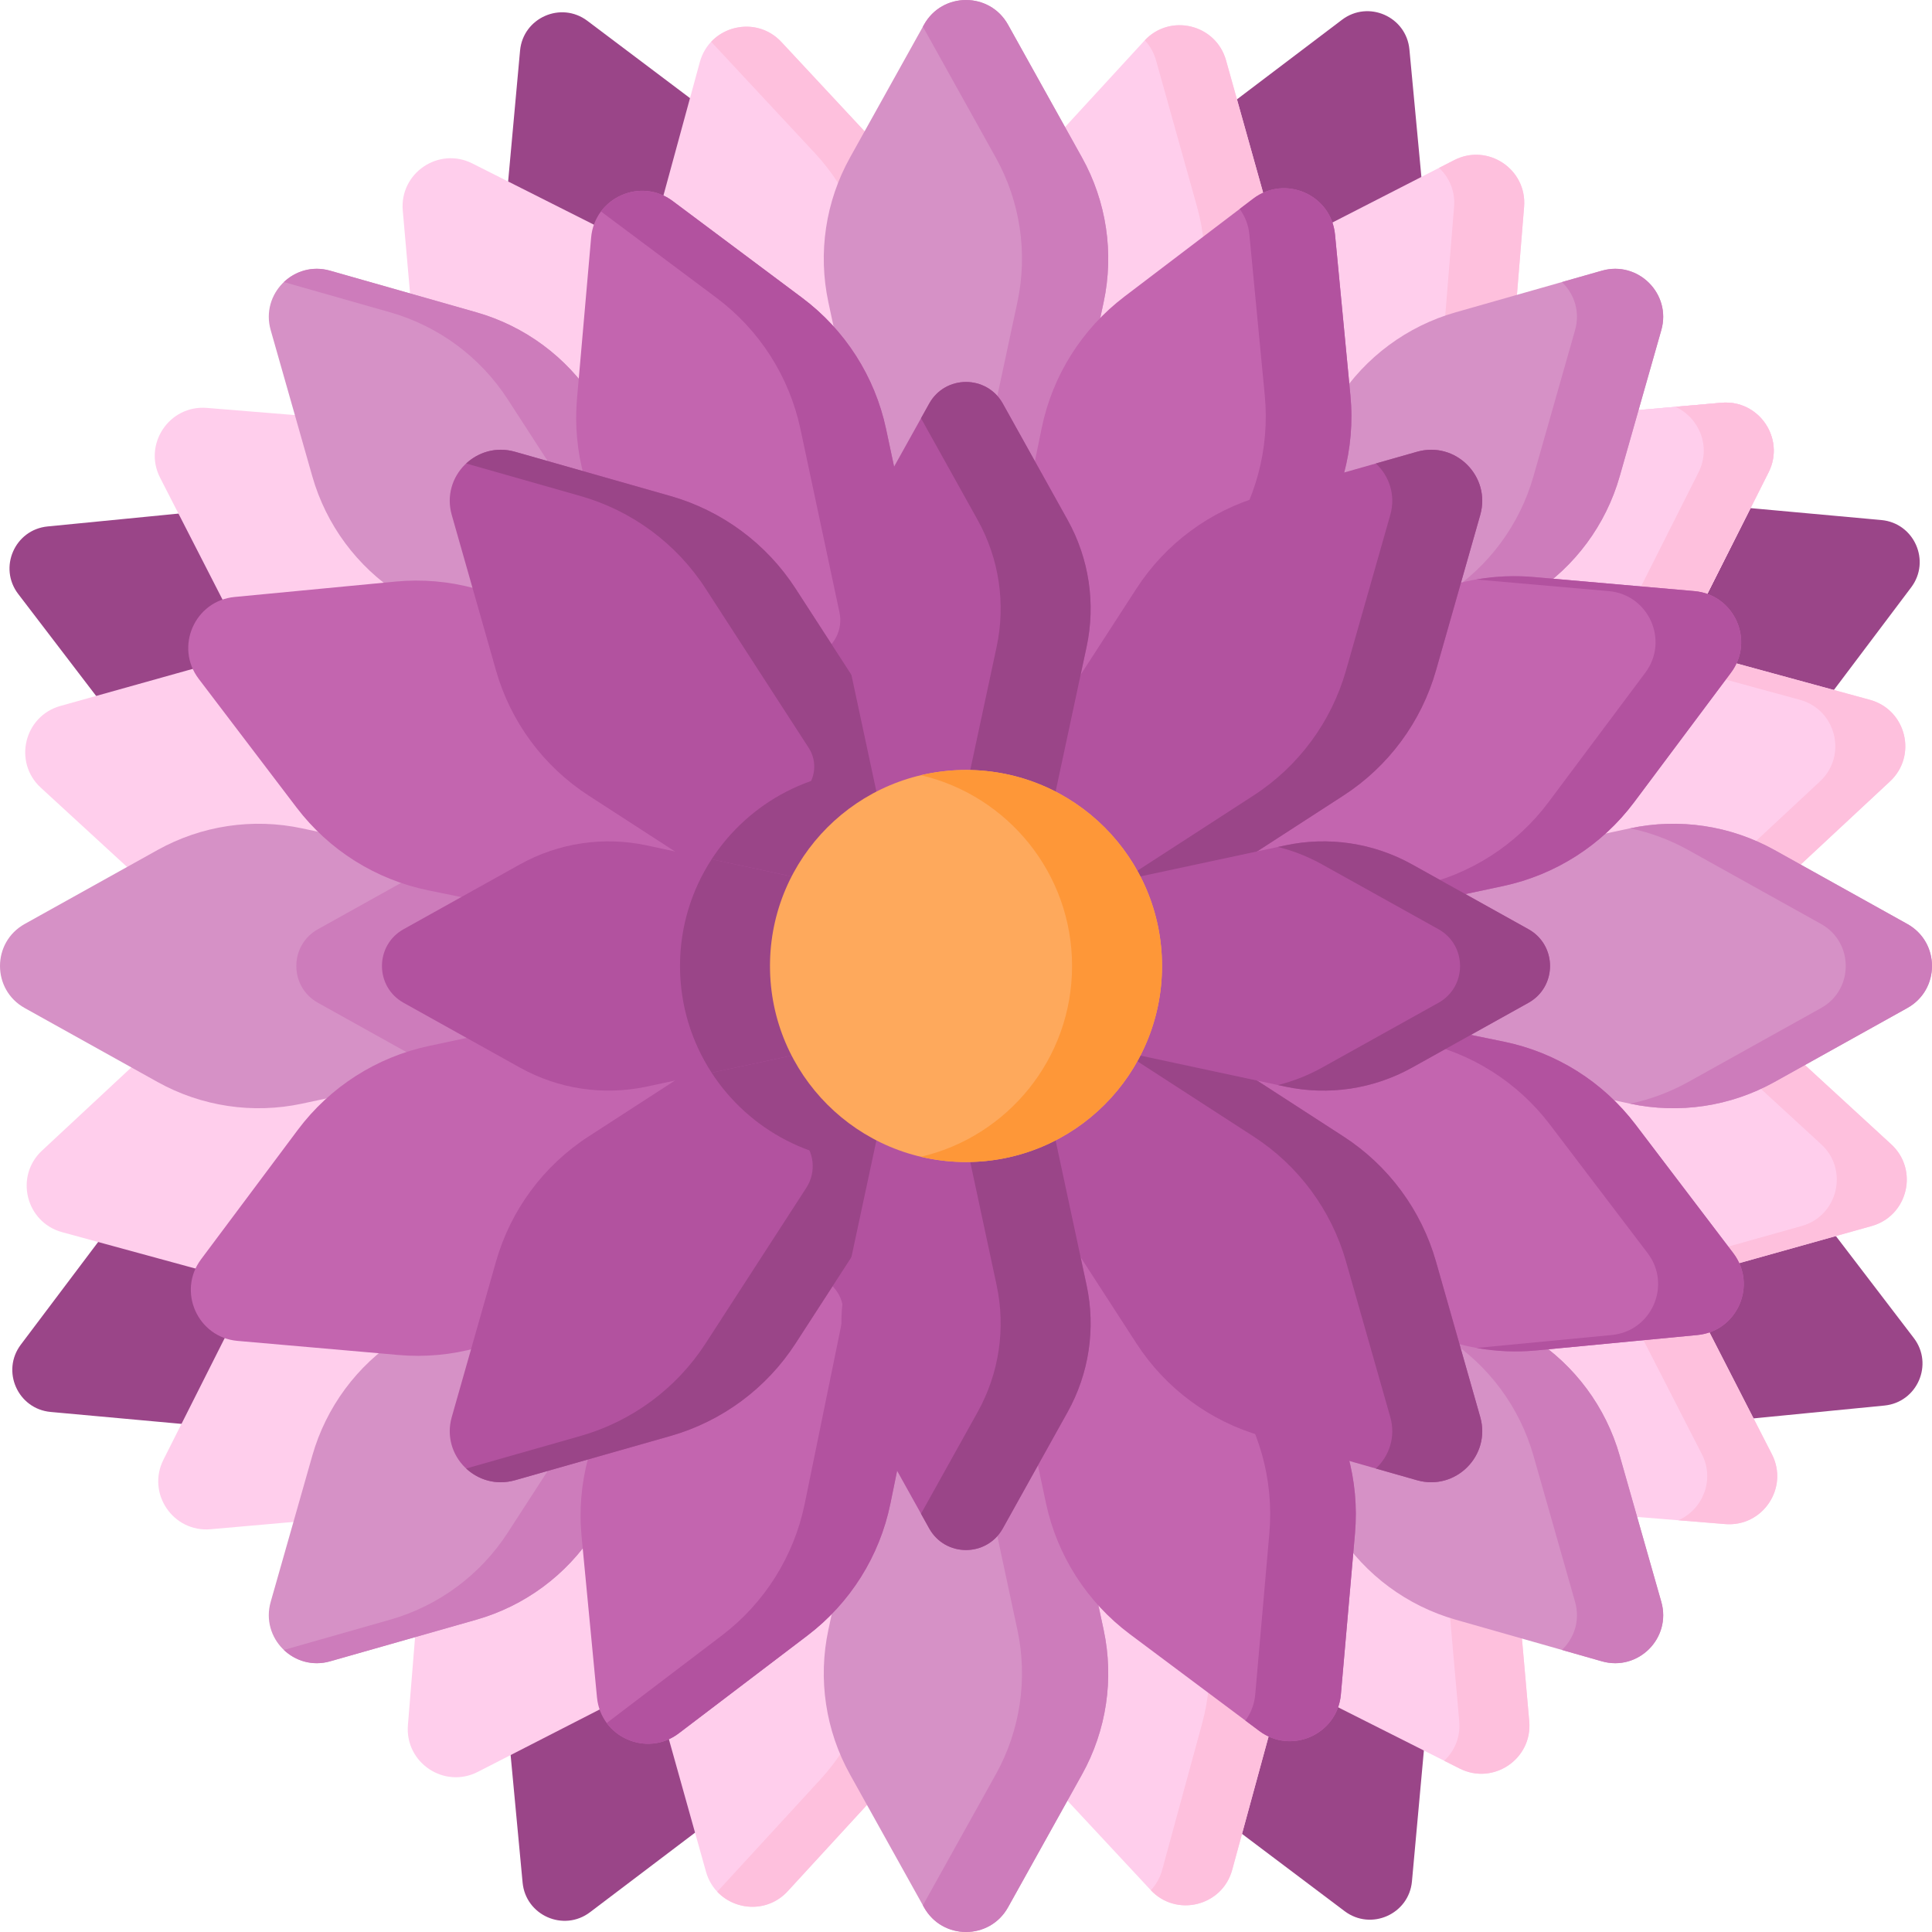
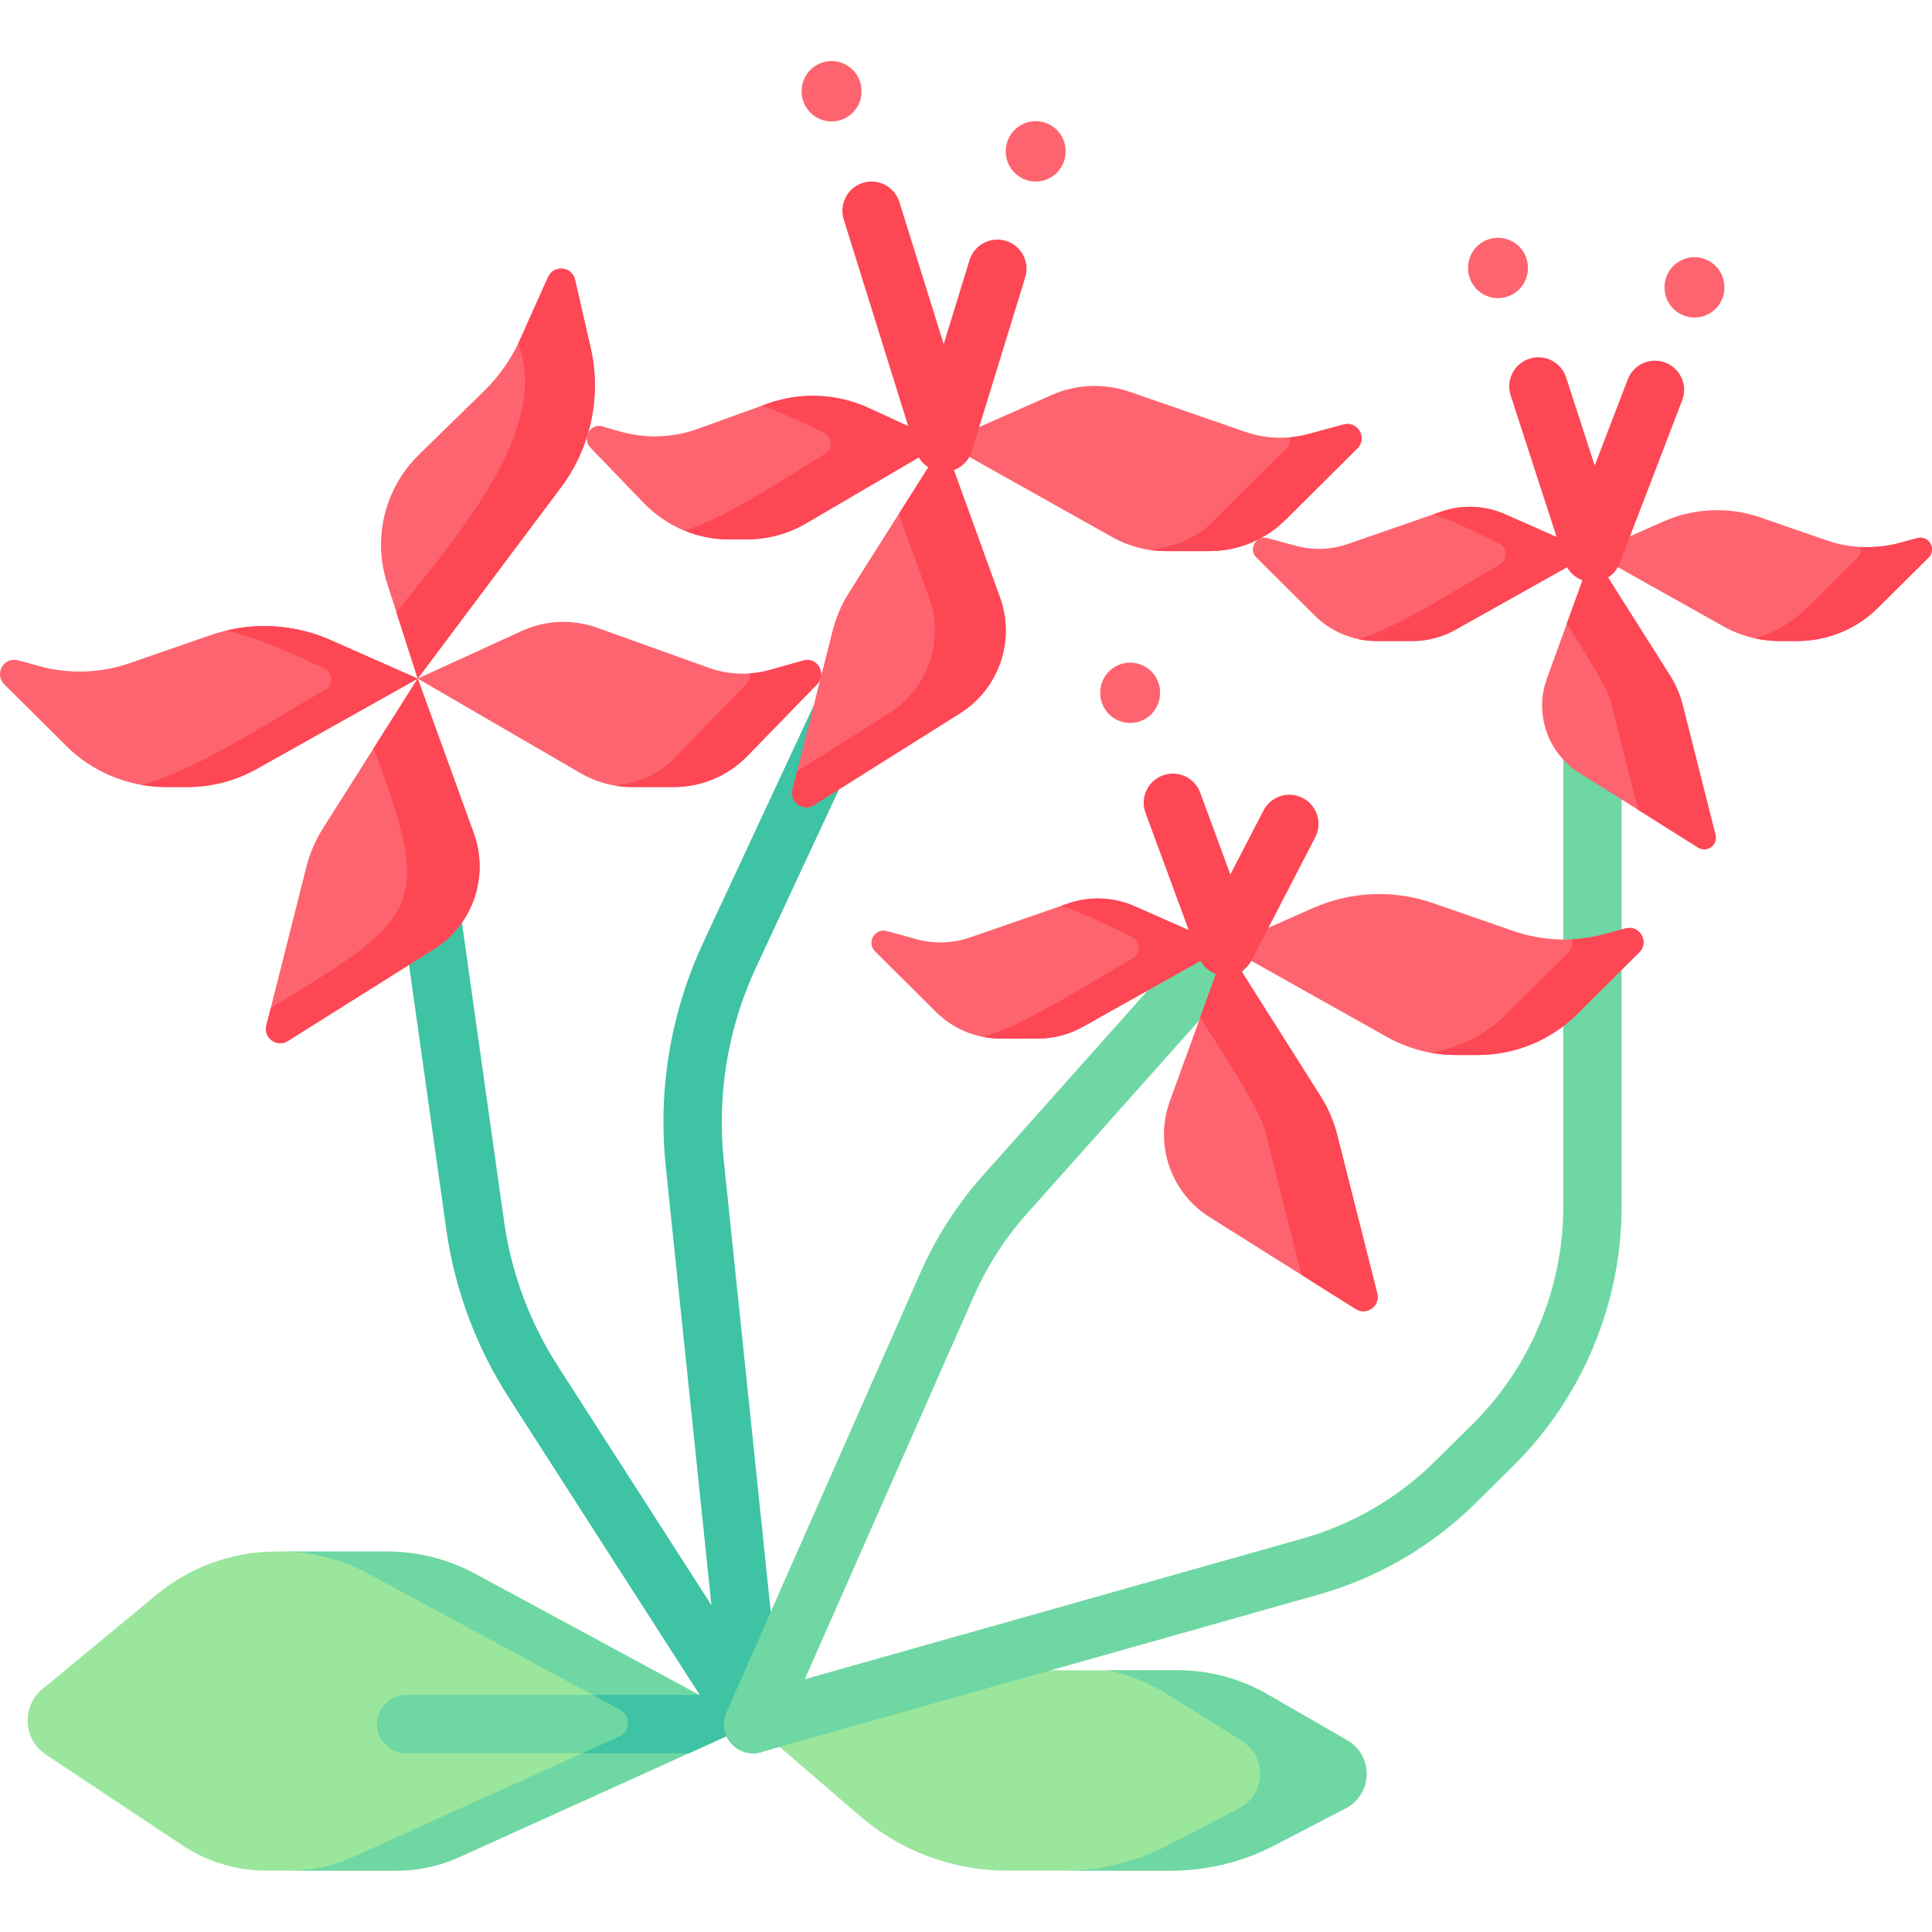
- <svg xmlns="http://www.w3.org/2000/svg" class="icon" style="width: 1em;height: 1em;vertical-align: middle;fill: currentColor;overflow: hidden;" viewBox="0 0 1024 1024" version="1.1" p-id="880">
-   <path d="M680.136 239.11l-80.597-35.452 19.205-93.07a96.614 96.614 0 0 1 36.283-57.488l56.258-42.614c13.955-10.572 34.095-1.712 35.733 15.718l6.603 70.266a96.622 96.622 0 0 1-17.857 65.593zM424.467 820.341l-80.597-35.452-55.627 77.051a96.62 96.62 0 0 0-17.857 65.593l6.603 70.266c1.638 17.431 21.778 26.288 35.733 15.718l56.258-42.614a96.614 96.614 0 0 0 36.283-57.488z" fill="#9A4588" p-id="881" />
-   <path d="M820.1 423.604l-35.677-80.498 76.894-55.842a96.618 96.618 0 0 1 65.542-18.04l70.285 6.408c17.435 1.589 26.35 21.704 15.817 35.687l-42.458 56.375a96.616 96.616 0 0 1-57.387 36.443zM239.582 680.892l-35.677-80.498-93.017 19.464a96.612 96.612 0 0 0-57.387 36.443L11.043 712.679c-10.533 13.984-1.617 34.099 15.817 35.687l70.285 6.408a96.608 96.608 0 0 0 65.542-18.04z" fill="#9A4588" p-id="882" />
-   <path d="M238.409 345.014l-35.115 80.745-93.15-18.815a96.616 96.616 0 0 1-57.64-36.042L9.655 314.826c-10.629-13.909-1.856-34.086 15.568-35.797l70.237-6.898a96.618 96.618 0 0 1 65.667 17.581zM820.709 598.241l-35.115 80.745 77.284 55.302a96.604 96.604 0 0 0 65.667 17.581l70.237-6.898c17.422-1.712 26.197-21.887 15.568-35.797l-42.851-56.079a96.622 96.622 0 0 0-57.64-36.042z" fill="#9A4588" p-id="883" />
-   <path d="M423.606 203.903l-80.498 35.677-55.84-76.894a96.618 96.618 0 0 1-18.04-65.542l6.408-70.285c1.589-17.435 21.704-26.35 35.687-15.817l56.375 42.458a96.616 96.616 0 0 1 36.443 57.387zM680.896 784.418l-80.498 35.677 19.464 93.017a96.612 96.612 0 0 0 36.443 57.387l56.375 42.458c13.984 10.533 34.099 1.617 35.687-15.817l6.408-70.285a96.608 96.608 0 0 0-18.04-65.542z" fill="#9A4588" p-id="884" />
-   <path d="M415.599 280.412l-83.152 56.412-78.324-75.011a110.251 110.251 0 0 1-33.569-69.941l-7.077-80.23c-1.755-19.901 19.021-33.998 36.864-25.011l71.931 36.231a110.245 110.245 0 0 1 52.578 57.043zM691.558 687.176l-83.152 56.412 40.75 100.504a110.262 110.262 0 0 0 52.578 57.043l71.931 36.231c17.843 8.987 38.621-5.11 36.864-25.011l-7.077-80.23a110.245 110.245 0 0 0-33.569-69.939z" fill="#FFCEEC" p-id="885" />
-   <path d="M810.529 912.356l-7.077-80.23a110.255 110.255 0 0 0-33.569-69.941l-78.324-75.011-21.72 14.736 62.94 60.276a110.251 110.251 0 0 1 33.569 69.941l7.077 80.23c0.746 8.441-2.573 15.83-7.992 20.863l8.233 4.147c17.843 8.985 38.619-5.11 36.864-25.011z" fill="#FEC0DD" p-id="886" />
-   <path d="M280.414 608.403l56.412 83.152-75.011 78.324a110.251 110.251 0 0 1-69.941 33.569l-80.23 7.077c-19.901 1.755-33.998-19.021-25.011-36.864l36.231-71.931a110.245 110.245 0 0 1 57.043-52.578zM687.178 332.444l56.412 83.152 100.504-40.75a110.262 110.262 0 0 0 57.043-52.578l36.231-71.931c8.987-17.843-5.11-38.621-25.011-36.864l-80.23 7.077a110.245 110.245 0 0 0-69.939 33.569z" fill="#FFCEEC" p-id="887" />
-   <path d="M687.178 332.444l56.412 83.152 100.504-40.75a110.262 110.262 0 0 0 57.043-52.578l36.231-71.931c8.987-17.843-5.11-38.621-25.011-36.864l-80.23 7.077a110.245 110.245 0 0 0-69.939 33.569z" fill="#FFCEEC" p-id="888" />
-   <path d="M687.178 332.444l56.412 83.152 100.504-40.75a110.262 110.262 0 0 0 57.043-52.578l36.231-71.931c8.987-17.843-5.11-38.621-25.011-36.864l-80.23 7.077a110.245 110.245 0 0 0-69.939 33.569z" fill="#FFCEEC" p-id="889" />
-   <path d="M912.358 213.473l-24.335 2.147c12.449 5.658 19.126 21.044 12.238 34.717l-36.231 71.931a110.245 110.245 0 0 1-57.043 52.578l-71.403 28.95 8.004 11.8 100.504-40.75a110.253 110.253 0 0 0 57.043-52.578l36.231-71.931c8.989-17.843-5.108-38.621-25.009-36.864z" fill="#FEC0DD" p-id="890" />
-   <path d="M501.932 261.349l-97.56 24.061-47.435-97.527a110.26 110.26 0 0 1-7.219-77.243l21.197-77.702c5.258-19.275 29.636-25.287 43.251-10.666l54.894 58.936a110.251 110.251 0 0 1 29.523 71.741z" fill="#FFCEEC" p-id="891" />
-   <path d="M498.584 152.952a110.258 110.258 0 0 0-29.523-71.741l-54.894-58.936c-10.59-11.371-27.687-10.256-37.239-0.134 0.043 0.045 0.091 0.087 0.134 0.134l54.894 58.936a110.251 110.251 0 0 1 29.523 71.741l3.35 108.399-64.429 15.889 3.974 8.171 97.56-24.061z" fill="#FEC0DD" p-id="892" />
-   <path d="M619.632 738.59l-97.56 24.061 3.35 108.399a110.251 110.251 0 0 0 29.523 71.741l54.894 58.936c13.617 14.62 37.995 8.608 43.251-10.666l21.197-77.702a110.262 110.262 0 0 0-7.219-77.243z" fill="#FFCEEC" p-id="893" />
-   <path d="M667.067 836.115l-47.435-97.525-33.13 8.171 43.461 89.355a110.26 110.26 0 0 1 7.219 77.243l-21.197 77.702a25.322 25.322 0 0 1-6.014 10.8c13.642 14.443 37.877 8.412 43.119-10.8l21.197-77.702a110.264 110.264 0 0 0-7.219-77.245z" fill="#FEC0DD" p-id="894" />
-   <path d="M261.351 522.068l24.061 97.56-97.527 47.435a110.26 110.26 0 0 1-77.243 7.219l-77.702-21.197c-19.275-5.258-25.287-29.636-10.666-43.251l58.936-54.894a110.251 110.251 0 0 1 71.741-29.523zM738.592 404.37l24.061 97.56 108.399-3.35a110.251 110.251 0 0 0 71.741-29.523l58.936-54.894c14.62-13.617 8.608-37.995-10.666-43.251l-77.702-21.197a110.262 110.262 0 0 0-77.243 7.219z" fill="#FFCEEC" p-id="895" />
-   <path d="M991.061 370.91l-77.702-21.197a110.229 110.229 0 0 0-47.538-2.295c3.498 0.6 6.983 1.354 10.434 2.295l77.702 21.197c19.275 5.258 25.287 29.636 10.666 43.253l-58.936 54.894a110.251 110.251 0 0 1-71.741 29.523l-71.574 2.211 0.28 1.137 108.399-3.35a110.258 110.258 0 0 0 71.741-29.523l58.936-54.894c14.62-13.615 8.608-37.993-10.666-43.251z" fill="#FEC0DD" p-id="896" />
-   <path d="M284.685 405.914l-23.395 97.72-108.418-2.613a110.258 110.258 0 0 1-71.941-29.034l-59.307-54.492c-14.711-13.518-8.866-37.935 10.372-43.323l77.556-21.724a110.255 110.255 0 0 1 77.29 6.694zM762.715 520.364l-23.395 97.72 97.846 46.772a110.255 110.255 0 0 0 77.29 6.694l77.556-21.724c19.237-5.388 25.085-29.807 10.372-43.323l-59.307-54.492a110.253 110.253 0 0 0-71.941-29.034z" fill="#FFCEEC" p-id="897" />
-   <path d="M1002.383 606.501l-59.309-54.492a110.253 110.253 0 0 0-71.941-29.034l-108.418-2.613-0.212 0.888 71.527 1.722a110.258 110.258 0 0 1 71.941 29.034l59.307 54.492c14.711 13.518 8.866 37.935-10.372 43.323l-77.556 21.724c-3.707 1.038-7.452 1.854-11.217 2.495a110.258 110.258 0 0 0 48.321-2.495l77.556-21.724c19.237-5.386 25.083-29.803 10.372-43.321z" fill="#FEC0DD" p-id="898" />
-   <path d="M405.918 739.315l97.72 23.395-2.613 108.418a110.258 110.258 0 0 1-29.034 71.941l-54.492 59.307c-13.518 14.711-37.935 8.866-43.323-10.372l-21.724-77.556a110.255 110.255 0 0 1 6.694-77.29z" fill="#FFCEEC" p-id="899" />
-   <path d="M405.918 739.315l-3.81 7.971 64.427 15.426-2.613 108.418a110.258 110.258 0 0 1-29.034 71.941l-54.492 59.309c-0.084 0.091-0.173 0.171-0.258 0.262 9.597 10.178 26.805 11.229 37.362-0.262l54.492-59.309a110.253 110.253 0 0 0 29.034-71.941l2.613-108.418z" fill="#FEC0DD" p-id="900" />
-   <path d="M520.366 261.287l97.72 23.395 46.772-97.846a110.255 110.255 0 0 0 6.694-77.29l-21.724-77.556c-5.388-19.237-29.807-25.085-43.323-10.372l-54.492 59.307a110.253 110.253 0 0 0-29.034 71.941z" fill="#FFCEEC" p-id="901" />
-   <path d="M671.552 109.547l-21.724-77.556c-5.355-19.12-29.5-25.002-43.065-10.633a25.355 25.355 0 0 1 5.961 10.633l21.724 77.556a110.255 110.255 0 0 1-6.694 77.29l-42.96 89.875 33.295 7.971 46.772-97.846a110.266 110.266 0 0 0 6.692-77.29z" fill="#FEC0DD" p-id="902" />
-   <path d="M335.608 333.639l-55.846 83.535-100.778-40.064a110.258 110.258 0 0 1-57.399-52.191L84.866 253.236c-9.109-17.781 4.846-38.654 24.759-37.035l80.275 6.531a110.264 110.264 0 0 1 70.167 33.093zM744.242 606.825l-55.846 83.535 75.543 77.813a110.258 110.258 0 0 0 70.167 33.093l80.275 6.531c19.913 1.619 33.868-19.252 24.759-37.035l-36.72-71.684a110.258 110.258 0 0 0-57.399-52.191z" fill="#FFCEEC" p-id="903" />
-   <path d="M939.138 770.762l-36.72-71.684a110.258 110.258 0 0 0-57.399-52.191l-100.778-40.064-7.79 11.653 71.465 28.41a110.258 110.258 0 0 1 57.399 52.191l36.72 71.684c7.067 13.796 0.247 29.447-12.465 35.016l24.811 2.019c19.911 1.619 33.864-19.254 24.757-37.035z" fill="#FEC0DD" p-id="904" />
-   <path d="M333.643 688.392l83.535 55.846-40.063 100.778a110.258 110.258 0 0 1-52.191 57.399l-71.684 36.72c-17.781 9.109-38.654-4.846-37.035-24.759l6.531-80.275a110.264 110.264 0 0 1 33.093-70.167zM606.829 279.76l83.535 55.846 77.813-75.543A110.258 110.258 0 0 0 801.27 189.896l6.531-80.275c1.619-19.913-19.252-33.866-37.035-24.759L699.083 121.581a110.258 110.258 0 0 0-52.191 57.399z" fill="#FFCEEC" p-id="905" />
-   <path d="M770.764 84.864l-8.029 4.112c5.351 4.994 8.639 12.29 7.959 20.647l-6.531 80.275a110.264 110.264 0 0 1-33.093 70.167l-62.68 60.852 21.974 14.69 77.813-75.543A110.258 110.258 0 0 0 801.27 189.898l6.531-80.275c1.619-19.913-19.254-33.868-37.037-24.759z" fill="#FEC0DD" p-id="906" />
-   <path d="M562.243 266.23h-100.483l-22.703-106.046a110.258 110.258 0 0 1 11.486-76.723l39.186-70.365c9.721-17.455 34.828-17.455 44.547 0l39.186 70.365a110.26 110.26 0 0 1 11.486 76.723z" fill="#D691C6" p-id="907" />
-   <path d="M573.461 83.459L534.275 13.094c-9.721-17.455-34.828-17.455-44.547 0l-0.581 1.043 38.605 69.325a110.26 110.26 0 0 1 11.486 76.723l-22.703 106.046h45.709l22.703-106.046a110.264 110.264 0 0 0-11.486-76.725z" fill="#CD7CBB" p-id="908" />
-   <path d="M562.243 757.77h-100.483l-22.703 106.046a110.258 110.258 0 0 0 11.486 76.723l39.186 70.365c9.721 17.455 34.828 17.455 44.547 0l39.186-70.365a110.26 110.26 0 0 0 11.486-76.723z" fill="#D691C6" p-id="909" />
-   <path d="M584.948 863.816l-22.703-106.046h-45.709l22.703 106.046a110.258 110.258 0 0 1-11.486 76.723l-38.605 69.325 0.581 1.043c9.721 17.455 34.828 17.455 44.547 0l39.186-70.365a110.266 110.266 0 0 0 11.486-76.725z" fill="#CD7CBB" p-id="910" />
-   <path d="M266.224 461.768v100.463l-30.431 6.511-75.615 16.194a110.122 110.122 0 0 1-76.707-11.476l-70.382-39.188c-17.451-9.725-17.451-34.82 0-44.545l70.382-39.188a110.122 110.122 0 0 1 76.707-11.476l75.615 16.194z" fill="#D691C6" p-id="911" />
-   <path d="M266.224 461.768v100.463l-30.431 6.511c-1.896-0.907-3.77-1.854-5.604-2.884l-61.646-34.346c-15.308-8.509-15.308-30.514 0-39.023l61.646-34.346c1.834-1.03 3.709-1.978 5.604-2.884z" fill="#CD7CBB" p-id="912" />
-   <path d="M757.772 461.757v100.483l106.046 22.703a110.258 110.258 0 0 0 76.723-11.486l70.365-39.186c17.455-9.721 17.455-34.828 0-44.547l-70.365-39.186a110.26 110.26 0 0 0-76.723-11.486z" fill="#D691C6" p-id="913" />
-   <path d="M1010.909 489.725l-70.365-39.186a110.249 110.249 0 0 0-76.546-11.519 110.161 110.161 0 0 1 30.837 11.519l70.365 39.186c17.455 9.721 17.455 34.828 0 44.549l-70.365 39.186a110.161 110.161 0 0 1-30.837 11.519 110.249 110.249 0 0 0 76.546-11.519l70.365-39.186c17.453-9.721 17.453-34.828 0-44.549z" fill="#CD7CBB" p-id="914" />
-   <path d="M373.743 302.688l-71.051 71.051-91.041-58.932a110.255 110.255 0 0 1-46.129-62.373L143.472 174.969c-5.468-19.215 12.284-36.969 31.501-31.501l77.465 22.048a110.249 110.249 0 0 1 62.373 46.129z" fill="#D691C6" p-id="915" />
-   <path d="M314.809 211.647a110.255 110.255 0 0 0-62.373-46.129L174.973 143.47c-9.36-2.664-18.364 0.192-24.516 6.033l56.27 16.017a110.249 110.249 0 0 1 62.373 46.129l58.932 91.041-53.091 53.091 27.747 17.962 71.051-71.051z" fill="#CD7CBB" p-id="916" />
-   <path d="M721.314 650.259l-71.051 71.051 58.932 91.041a110.255 110.255 0 0 0 62.373 46.129l77.465 22.048c19.215 5.468 36.969-12.284 31.501-31.501l-22.048-77.465a110.249 110.249 0 0 0-46.129-62.373z" fill="#D691C6" p-id="917" />
-   <path d="M880.532 849.029l-22.048-77.463a110.249 110.249 0 0 0-46.129-62.373l-91.041-58.932-17.962 17.962 63.294 40.972a110.255 110.255 0 0 1 46.129 62.373l22.048 77.463c2.806 9.855-0.507 19.318-6.985 25.468l21.193 6.033c19.217 5.466 36.971-12.288 31.501-31.503z" fill="#CD7CBB" p-id="918" />
-   <path d="M302.69 650.259l71.051 71.051-58.932 91.041a110.255 110.255 0 0 1-62.373 46.129l-77.465 22.048c-19.215 5.468-36.969-12.284-31.501-31.501l22.048-77.465a110.249 110.249 0 0 1 46.129-62.373z" fill="#D691C6" p-id="919" />
-   <path d="M302.69 650.259l-27.747 17.962 53.091 53.091-58.932 91.041a110.255 110.255 0 0 1-62.373 46.129l-56.27 16.017c6.152 5.841 15.156 8.697 24.516 6.033l77.465-22.048a110.249 110.249 0 0 0 62.373-46.129l58.932-91.041z" fill="#CD7CBB" p-id="920" />
-   <path d="M650.261 302.688l71.051 71.051 91.041-58.932a110.255 110.255 0 0 0 46.129-62.373l22.048-77.465c5.468-19.215-12.284-36.969-31.501-31.501l-77.465 22.048a110.249 110.249 0 0 0-62.373 46.129z" fill="#D691C6" p-id="921" />
-   <path d="M849.031 143.47l-21.193 6.033c6.478 6.15 9.789 15.613 6.985 25.468l-22.048 77.463a110.249 110.249 0 0 1-46.129 62.373l-63.294 40.972 17.962 17.962 91.041-58.932a110.255 110.255 0 0 0 46.129-62.373l22.048-77.463c5.47-19.219-12.284-36.973-31.501-31.503z" fill="#CD7CBB" p-id="922" />
-   <path d="M493.649 340.153l-97.545 43.644-68.101-93.085a117.248 117.248 0 0 1-22.173-79.47l7.477-85.327c1.854-21.166 26.228-32.071 43.245-19.349l68.601 51.288a117.255 117.255 0 0 1 44.475 69.491z" fill="#C365AF" p-id="923" />
-   <path d="M469.628 227.347a117.255 117.255 0 0 0-44.475-69.491l-68.601-51.288c-12.725-9.515-29.562-5.812-38.022 5.509l61.232 45.779a117.261 117.261 0 0 1 44.475 69.491l20.704 97.234a19.691 19.691 0 0 1-11.219 22.077l-48.812 21.84 11.194 15.302 97.545-43.644z" fill="#B2529F" p-id="924" />
-   <path d="M627.898 640.202l-97.545 43.644 24.022 112.806a117.261 117.261 0 0 0 44.475 69.491l68.601 51.288c17.016 12.723 41.39 1.817 43.245-19.349l7.477-85.327a117.261 117.261 0 0 0-22.173-79.47z" fill="#C365AF" p-id="925" />
-   <path d="M695.999 733.287l-68.101-93.085-34.198 15.302 56.907 77.784a117.248 117.248 0 0 1 22.173 79.47l-7.477 85.327c-0.468 5.338-2.369 10.022-5.223 13.839l7.37 5.509c17.016 12.723 41.39 1.817 43.245-19.349l7.477-85.327a117.255 117.255 0 0 0-22.173-79.472z" fill="#B2529F" p-id="926" />
-   <path d="M383.808 627.894l-93.087 68.095a117.234 117.234 0 0 1-79.468 22.19l-7.665-0.68-77.675-6.799c-21.16-1.854-32.059-26.228-19.347-43.247l51.282-68.61a117.327 117.327 0 0 1 69.496-44.462l112.804-24.024 8.447 18.893zM640.204 396.102l43.644 97.545 112.806-24.022a117.261 117.261 0 0 0 69.491-44.475l51.288-68.601c12.723-17.016 1.817-41.39-19.349-43.245l-85.327-7.477a117.261 117.261 0 0 0-79.47 22.173z" fill="#C365AF" p-id="927" />
-   <path d="M898.086 313.305l-85.327-7.477a117.121 117.121 0 0 0-30.376 1.317l70.311 6.16c21.166 1.854 32.071 26.228 19.349 43.245l-51.288 68.601a117.255 117.255 0 0 1-69.491 44.475l-71.362 15.195 3.948 8.824 112.806-24.022a117.261 117.261 0 0 0 69.491-44.475l51.288-68.601c12.723-17.014 1.817-41.388-19.349-43.243z" fill="#B2529F" p-id="928" />
-   <path d="M626.866 382.871l-97.891-42.859 23.115-112.996a117.252 117.252 0 0 1 43.914-69.846l68.187-51.838c16.913-12.859 41.374-2.149 43.399 19.001l8.161 85.266a117.255 117.255 0 0 1-21.535 79.645z" fill="#C365AF" p-id="929" />
-   <path d="M715.751 209.597l-8.161-85.266c-2.025-21.152-26.486-31.859-43.399-19.001l-7.154 5.437c2.788 3.754 4.661 8.338 5.161 13.563l8.161 85.266a117.255 117.255 0 0 1-21.535 79.645l-56.478 78.516 34.521 15.113 67.351-93.628a117.287 117.287 0 0 0 21.533-79.645z" fill="#B2529F" p-id="930" />
-   <path d="M495.03 683.987l-97.891-42.859-67.351 93.628a117.255 117.255 0 0 0-21.535 79.645l8.161 85.266c2.025 21.149 26.486 31.859 43.399 19.001l68.187-51.838a117.252 117.252 0 0 0 43.914-69.846z" fill="#C365AF" p-id="931" />
-   <path d="M397.139 641.129l-10.872 15.113 49.187 21.535a19.153 19.153 0 0 1 11.083 21.382l-20.01 97.825a117.252 117.252 0 0 1-43.914 69.846l-61.034 46.399c8.493 11.437 25.503 15.121 38.238 5.437l68.187-51.838a117.252 117.252 0 0 0 43.914-69.846l23.115-112.996z" fill="#B2529F" p-id="932" />
-   <path d="M382.881 397.134l-34.058 77.758-8.818 20.13-112.99-23.117a117.205 117.205 0 0 1-69.846-43.906l-51.838-68.177c-12.857-16.915-2.143-41.392 18.996-43.412l79.921-7.644 5.357-0.515a117.292 117.292 0 0 1 79.633 21.531zM683.991 528.97l-42.859 97.891 93.628 67.351a117.255 117.255 0 0 0 79.645 21.535l85.266-8.161c21.149-2.025 31.859-26.486 19.001-43.399l-51.838-68.187a117.252 117.252 0 0 0-69.846-43.914z" fill="#C365AF" p-id="933" />
-   <path d="M918.671 664.187l-51.838-68.187a117.252 117.252 0 0 0-69.846-43.914l-112.996-23.115-3.731 8.522 71.335 14.591a117.252 117.252 0 0 1 69.846 43.914l51.838 68.187c12.859 16.913 2.149 41.374-19.001 43.399l-71.675 6.861a117.162 117.162 0 0 0 31.801 1.3l85.266-8.161c21.149-2.021 31.859-26.482 19.001-43.397z" fill="#B2529F" p-id="934" />
-   <path d="M484.333 408.775l-1.051 1.051-74.502 74.502-35.273-22.829-61.543-39.847a117.261 117.261 0 0 1-49.078-66.323l-23.447-82.393c-5.81-20.439 13.063-39.311 33.501-33.501l82.393 23.447a117.261 117.261 0 0 1 66.323 49.078z" fill="#B2529F" p-id="935" />
-   <path d="M483.28 409.826l-74.502 74.502-35.273-22.829c17.74-31.853 51.777-53.404 90.82-53.404 6.472 0 12.817 0.598 18.955 1.731z" fill="#9A4588" p-id="936" />
-   <path d="M421.663 311.951a117.255 117.255 0 0 0-66.335-49.059l-82.383-23.449c-9.846-2.802-19.322 0.138-25.857 6.214l60.554 17.235a117.259 117.259 0 0 1 66.333 49.059l54.671 84.456a18.22 18.22 0 0 1-2.411 22.781L379.825 465.598l28.948 18.739 75.563-75.563z" fill="#9A4588" p-id="937" />
-   <path d="M615.231 539.663l-75.563 75.563 62.674 96.822a117.267 117.267 0 0 0 66.333 49.059l82.383 23.449c20.435 5.816 39.316-13.065 33.499-33.499l-23.449-82.383a117.255 117.255 0 0 0-49.059-66.333z" fill="#B2529F" p-id="938" />
-   <path d="M784.559 751.055l-23.449-82.383a117.255 117.255 0 0 0-49.059-66.333l-96.82-62.676-18.739 18.739 67.874 43.937a117.259 117.259 0 0 1 49.059 66.333l23.449 82.383c3.014 10.59-0.614 20.754-7.644 27.287l21.829 6.214c20.435 5.816 39.316-13.065 33.499-33.501z" fill="#9A4588" p-id="939" />
-   <path d="M615.231 484.335l-75.563-75.563 62.674-96.82a117.267 117.267 0 0 1 66.333-49.059l82.383-23.449c20.435-5.816 39.316 13.065 33.499 33.499l-23.449 82.383a117.255 117.255 0 0 1-49.059 66.333z" fill="#B2529F" p-id="940" />
-   <path d="M751.057 239.444l-21.829 6.214c7.03 6.533 10.656 16.697 7.644 27.287l-23.449 82.383a117.255 117.255 0 0 1-49.059 66.333l-67.874 43.937 18.739 18.739 96.82-62.676a117.259 117.259 0 0 0 49.059-66.333l23.449-82.383c5.818-20.437-13.063-39.318-33.499-33.501z" fill="#9A4588" p-id="941" />
-   <path d="M484.333 615.222l-62.676 96.816a117.261 117.261 0 0 1-66.323 49.078l-82.393 23.447c-20.439 5.81-39.311-13.063-33.501-33.501l23.447-82.393a117.261 117.261 0 0 1 49.078-66.323l61.543-39.847 35.273-22.829 74.502 74.502z" fill="#B2529F" p-id="942" />
-   <path d="M483.28 614.172c-6.14 1.133-12.486 1.731-18.955 1.731-39.044 0-73.081-21.551-90.82-53.404l35.273-22.829z" fill="#9A4588" p-id="943" />
-   <path d="M408.773 539.663l-28.948 18.739 44.747 44.747a21.125 21.125 0 0 1 2.796 26.418l-53.394 82.482a117.259 117.259 0 0 1-66.333 49.059l-60.554 17.235c6.535 6.076 16.011 9.016 25.857 6.214l82.383-23.449a117.259 117.259 0 0 0 66.333-49.059l62.676-96.822z" fill="#9A4588" p-id="944" />
-   <path d="M556.027 435.739h-88.049l-19.895-92.926a96.614 96.614 0 0 1 10.065-67.231l34.336-61.66c8.517-15.294 30.518-15.294 39.035 0l34.336 61.66a96.614 96.614 0 0 1 10.065 67.231z" fill="#B2529F" p-id="945" />
-   <path d="M565.857 275.582l-34.336-61.66c-8.517-15.294-30.518-15.294-39.035 0l-4.325 7.768 30.011 53.893a96.614 96.614 0 0 1 10.065 67.231l-19.895 92.926h47.687l19.895-92.926a96.626 96.626 0 0 0-10.067-67.231z" fill="#9A4588" p-id="946" />
-   <path d="M556.027 588.261h-88.049l-19.895 92.926a96.616 96.616 0 0 0 10.065 67.231l34.336 61.66c8.517 15.294 30.518 15.294 39.035 0l34.336-61.66a96.614 96.614 0 0 0 10.065-67.231z" fill="#B2529F" p-id="947" />
-   <path d="M575.921 681.187l-19.895-92.926h-47.687l19.895 92.926a96.614 96.614 0 0 1-10.065 67.231l-30.011 53.893 4.325 7.768c8.517 15.294 30.518 15.294 39.035 0l34.336-61.66a96.606 96.606 0 0 0 10.067-67.231z" fill="#9A4588" p-id="948" />
-   <path d="M588.263 556.025v-88.049l92.926-19.895a96.616 96.616 0 0 1 67.231 10.065l61.66 34.336c15.294 8.517 15.294 30.518 0 39.035l-61.66 34.336a96.614 96.614 0 0 1-67.231 10.065z" fill="#B2529F" p-id="949" />
-   <path d="M810.078 492.481l-61.66-34.336a96.626 96.626 0 0 0-67.231-10.065l-3.81 0.816a96.529 96.529 0 0 1 23.352 9.249l61.66 34.336c15.296 8.517 15.296 30.518 0 39.035l-61.66 34.336a96.562 96.562 0 0 1-23.352 9.249l3.81 0.816a96.614 96.614 0 0 0 67.231-10.065l61.66-34.336c15.296-8.517 15.296-30.518 0-39.035z" fill="#9A4588" p-id="950" />
-   <path d="M435.747 467.969v88.059l-58.576 12.527-34.367 7.355c-22.89 4.904-46.77 1.339-67.229-10.055l-61.646-34.346c-15.308-8.509-15.308-30.514 0-39.023l61.646-34.346a96.567 96.567 0 0 1 67.229-10.055l34.367 7.355z" fill="#B2529F" p-id="951" />
-   <path d="M435.747 467.969v88.059l-58.576 12.527c-10.59-16.277-16.751-35.706-16.751-56.557s6.16-40.28 16.751-56.557z" fill="#9A4588" p-id="952" />
-   <path d="M512.003 511.999m-103.895 0a103.895 103.895 0 1 0 207.79 0 103.895 103.895 0 1 0-207.79 0Z" fill="#FEA95C" p-id="953" />
-   <path d="M512.003 408.104c-8.208 0-16.184 0.981-23.842 2.781 45.882 10.78 80.053 51.943 80.053 101.114s-34.171 90.334-80.053 101.114a104.035 104.035 0 0 0 23.842 2.781c57.381 0 103.895-46.514 103.895-103.895s-46.517-103.895-103.895-103.895z" fill="#FE9738" p-id="954" />
+ <svg xmlns="http://www.w3.org/2000/svg" class="icon" style="width: 1em;height: 1em;vertical-align: middle;fill: currentColor;overflow: hidden;" viewBox="0 0 1024 1024" version="1.1" p-id="964">
+   <path d="M399.173 913.814l56.561 48.68a119.752 119.752 0 0 0 78.121 28.989h86.578c19.252 0 38.22-4.642 55.296-13.53l37.544-19.545c14.392-7.491 14.83-27.924 0.773-36.025l-42.283-24.368a95.152 95.152 0 0 0-47.448-12.708l-110.817-0.062a95.156 95.156 0 0 0-25.923 3.585z" fill="#9BE69D" p-id="965" />
+   <path d="M713.277 958.4l-37.54 19.553a119.925 119.925 0 0 1-55.3 13.537h-56.475c19.244 0 38.22-4.656 55.28-13.537l37.56-19.553c14.381-7.479 14.814-27.918 0.762-36.015l-42.279-26.434a95.588 95.588 0 0 0-27.98-10.673l37.004 0.021c16.668 0.021 33.028 4.409 47.45 12.712l42.279 24.374c14.072 8.097 13.619 28.536-0.762 36.015z" fill="#6FD7A3" p-id="966" />
+   <path d="M399.175 913.812l-34.14 15.453-121.582 55.032a80.638 80.638 0 0 1-33.275 7.191H141.258c-15.906 0-31.441-4.698-44.669-13.495L24.312 929.965c-12.115-8.035-13.021-25.487-1.813-34.738l60.719-50.19a99.161 99.161 0 0 1 63.129-22.705h58.576c16.442 0 32.657 4.1 47.12 11.929l118.553 64.098z" fill="#9BE69D" p-id="967" />
+   <path d="M252.046 834.265a99.101 99.101 0 0 0-47.127-11.925H148.437a99.07 99.07 0 0 1 47.127 11.925l133.13 71.979c5.74 3.103 5.446 11.439-0.499 14.13l-141.225 63.927a80.684 80.684 0 0 1-33.275 7.18h56.481a80.684 80.684 0 0 0 33.275-7.18l155.722-70.489z" fill="#6FD7A3" p-id="968" />
+   <path d="M399.175 913.812l-34.14 15.453h-149.809c-8.53 0-15.453-6.923-15.453-15.453s6.923-15.453 15.453-15.453h155.372z" fill="#6FD7A3" p-id="969" />
+   <path d="M399.175 913.812l-34.14 15.453h-56.454l19.615-8.88c5.954-2.699 6.243-11.044 0.494-14.134l-14.587-7.891h56.495z" fill="#3EC3A4" p-id="970" />
+   <path d="M399.175 929.267a15.451 15.451 0 0 1-13.005-7.104l-116.423-181.26c-17.192-26.768-28.291-56.293-32.986-87.759l-26.498-187.959a15.453 15.453 0 1 1 30.568-4.562l26.498 187.959c4.047 27.112 13.609 52.554 28.423 75.617l81.329 126.622-24.234-232.815a224.994 224.994 0 0 1 19.497-117.55l66.513-142.771a15.453 15.453 0 0 1 28.06 12.951l-66.513 142.771a194.074 194.074 0 0 0-16.819 101.397l30.959 297.405a15.453 15.453 0 0 1-15.368 17.058z" fill="#3EC3A4" p-id="971" />
+   <path d="M844.027 366.759a15.453 15.453 0 0 0-15.453 15.453V639.701c0 42.88-17.474 84.786-47.936 114.968l-20.196 19.988a162.202 162.202 0 0 1-69.85 40.737l-264.027 74.618 89.558-202.95a166.704 166.704 0 0 1 28.2-43.818l116.946-131.243a15.455 15.455 0 0 0-23.074-20.56l-116.936 131.233a197.475 197.475 0 0 0-33.413 51.915l-102.812 232.986a15.453 15.453 0 0 0 18.339 21.11l295.621-83.548a193.192 193.192 0 0 0 83.187-48.515l20.198-19.992c36.285-35.951 57.095-85.859 57.095-136.928V382.21a15.442 15.442 0 0 0-15.447-15.451z" fill="#6FD7A3" p-id="972" />
+   <path d="M221.407 359.673l-46.16-20.422a86.85 86.85 0 0 0-63.568-2.639l-42.829 14.839a81.421 81.421 0 0 1-47.976 1.646l-11.28-3.06c-7.5-2.034-12.832 7.199-7.32 12.677L35.139 395.384a74.822 74.822 0 0 0 52.751 21.757h11.524a74.832 74.832 0 0 0 36.609-9.566z" fill="#FE646F" p-id="973" />
+   <path d="M22.056 353.371c-0.394-0.101-0.793-0.167-1.185-0.274l-11.28-3.06c-4.646-1.261-8.452 1.805-9.373 5.621 7.298 0.06 14.589-0.812 21.838-2.287z" fill="#FE646F" p-id="974" />
+   <path d="M175.246 339.251a86.842 86.842 0 0 0-55.387-5.025c17.95 4.129 35.813 12.56 51.975 20.029 4.753 2.196 5.005 8.833 0.441 11.4-25.759 14.488-69.644 43.731-97.521 50.3a74.771 74.771 0 0 0 13.135 1.183h11.524a74.832 74.832 0 0 0 36.609-9.566l85.386-47.899z" fill="#FD4755" p-id="975" />
+   <path d="M221.407 359.673l-50.228 79.361a70.732 70.732 0 0 0-8.812 20.509l-21.197 83.972c-1.671 6.622 5.588 11.899 11.369 8.264l77.451-48.684a51.767 51.767 0 0 0 21.121-61.471z" fill="#FE646F" p-id="976" />
+   <path d="M251.111 441.624l-29.704-81.951-23.424 37.008c31.888 84.743 24.854 89.337-54.48 137.591l-2.332 9.241c-1.671 6.622 5.588 11.899 11.369 8.262l77.451-48.682a51.76 51.76 0 0 0 21.121-61.469z" fill="#FD4755" p-id="977" />
+   <path d="M205.163 309.128l16.244 50.545 75.889-101.304a90.182 90.182 0 0 0 15.725-74.227l-8.235-35.908c-1.624-7.079-11.318-8.031-14.289-1.405l-14.725 32.848a90.203 90.203 0 0 1-19.254 27.601l-34.466 33.689a66.756 66.756 0 0 0-16.889 68.161z" fill="#FE646F" p-id="978" />
+   <path d="M313.018 184.143l-8.235-35.908c-1.624-7.079-11.318-8.031-14.289-1.405l-14.725 32.848c-0.297 0.663-0.624 1.308-0.935 1.964l0.573 2.501c14.793 43.855-31.072 98.003-65.318 140.321l11.316 35.207 75.889-101.304a90.161 90.161 0 0 0 15.725-74.225z" fill="#FD4755" p-id="979" />
+   <path d="M500.287 234.622l56.942-25.192a56.882 56.882 0 0 1 41.646-1.729l61.119 21.176a56.882 56.882 0 0 0 33.524 1.15l18.584-5.042c7.5-2.034 12.832 7.199 7.32 12.677l-38.012 37.783a57.237 57.237 0 0 1-40.352 16.644h-23.375c-9.807 0-19.45-2.52-28.004-7.318z" fill="#FE646F" p-id="980" />
+   <path d="M712.102 224.983l-18.584 5.042a56.736 56.736 0 0 1-9.476 1.696c0.179 2.036-0.462 4.18-2.231 5.94l-38.012 37.783c-9.059 10.106-21.558 14.338-34.67 15.974 2.823 0.426 5.68 0.67 8.555 0.67h23.375a57.237 57.237 0 0 0 40.352-16.644l38.012-37.783c5.511-5.479 0.179-14.711-7.32-12.677z" fill="#FD4755" p-id="981" />
+   <path d="M500.287 234.622l-50.228 79.361a70.732 70.732 0 0 0-8.812 20.509l-21.197 83.972c-1.671 6.622 5.588 11.899 11.369 8.264l77.451-48.684a51.756 51.756 0 0 0 21.119-61.471z" fill="#FE646F" p-id="982" />
+   <path d="M529.991 316.571l-29.704-81.951-23.915 37.787 16.009 44.164a51.767 51.767 0 0 1-21.121 61.471l-48.74 30.636-2.47 9.785c-1.671 6.622 5.588 11.899 11.369 8.262l77.451-48.684a51.756 51.756 0 0 0 20.107-23.612 51.75 51.75 0 0 0 1.014-37.857z" fill="#FD4755" p-id="983" />
+   <path d="M649.735 501.713l46.16-20.422a86.85 86.85 0 0 1 63.568-2.639l42.829 14.839a81.421 81.421 0 0 0 47.976 1.646l11.28-3.06c7.5-2.036 12.832 7.199 7.32 12.677l-32.867 32.669a74.822 74.822 0 0 1-52.751 21.757h-11.524a74.832 74.832 0 0 1-36.609-9.566z" fill="#FE646F" p-id="984" />
+   <path d="M861.551 492.074l-11.28 3.06a81.296 81.296 0 0 1-16.924 2.687c0.515 2.312-0.029 4.883-2.087 6.929l-32.865 32.669c-10.969 11.338-25.141 17.814-40.208 20.501 4.452 0.82 8.983 1.257 13.545 1.257h11.524a74.826 74.826 0 0 0 52.751-21.757l32.865-32.669c5.511-5.476 0.179-14.709-7.32-12.675z" fill="#FD4755" p-id="985" />
+   <path d="M649.737 501.711l-48.311-21.374a48.268 48.268 0 0 0-35.333-1.467l-51.855 17.966a48.266 48.266 0 0 1-28.443 0.977l-15.766-4.277c-6.362-1.727-10.887 6.107-6.21 10.755l32.249 32.055a48.559 48.559 0 0 0 34.235 14.12h19.831c8.32 0 16.501-2.139 23.758-6.208z" fill="#FE646F" p-id="986" />
+   <path d="M479.16 496.012l-9.132-2.479c-4.131-1.121-7.469 1.793-8.035 5.244 5.835-0.295 11.528-1.302 17.167-2.765z" fill="#FE646F" p-id="987" />
+   <path d="M601.422 480.336a48.272 48.272 0 0 0-35.331-1.467l-3.531 1.224c12.927 4.275 26.169 11.21 37.394 16.464 4.687 2.194 4.955 8.759 0.466 11.336-21.347 12.259-59.114 36.468-79.369 41.679 3.027 0.587 6.123 0.894 9.251 0.894h19.833c8.32 0 16.501-2.139 23.758-6.208l75.844-42.546z" fill="#FD4755" p-id="988" />
+   <path d="M649.735 501.713l50.228 79.361a70.732 70.732 0 0 1 8.812 20.509l21.197 83.972c1.671 6.622-5.588 11.899-11.369 8.264l-77.451-48.684a51.767 51.767 0 0 1-21.121-61.471z" fill="#FE646F" p-id="989" />
+   <path d="M729.972 685.555l-21.197-83.972a70.685 70.685 0 0 0-8.812-20.509l-50.228-79.361-13.635 37.618c15.918 24.459 33.763 52.667 35.065 62.254l18.727 74.185 28.711 18.047c5.781 3.634 13.04-1.642 11.369-8.262z" fill="#FD4755" p-id="990" />
+   <path d="M844.027 293.049l37.521-16.6a70.59 70.59 0 0 1 51.672-2.145l34.814 12.061a66.191 66.191 0 0 0 38.999 1.339l9.171-2.487c6.097-1.654 10.43 5.851 5.95 10.304l-26.715 26.554a60.822 60.822 0 0 1-42.878 17.686h-9.366a60.842 60.842 0 0 1-29.758-7.776z" fill="#FE646F" p-id="991" />
+   <path d="M1016.204 285.216l-9.171 2.487a66.082 66.082 0 0 1-20.795 2.184c0.418 1.879-0.023 3.968-1.696 5.633l-26.715 26.554c-8.901 8.544-18.224 13.671-27.786 16.215 4.304 0.954 8.707 1.469 13.151 1.469h9.366c16.069 0 31.482-6.358 42.88-17.686l26.715-26.554c4.479-4.45 0.146-11.956-5.95-10.302z" fill="#FD4755" p-id="992" />
+   <path d="M844.027 293.049l-46.286-20.478a46.245 46.245 0 0 0-33.852-1.405l-49.682 17.212a46.253 46.253 0 0 1-27.25 0.935l-15.107-4.098c-6.097-1.654-10.43 5.851-5.95 10.304l30.897 30.712a46.523 46.523 0 0 0 32.801 13.528h19.001c7.972 0 15.809-2.048 22.763-5.948z" fill="#FE646F" p-id="993" />
+   <path d="M797.741 272.571a46.243 46.243 0 0 0-33.852-1.405l-4.17 1.444c11.956 4.053 24.145 10.39 34.571 15.286 4.687 2.2 4.947 8.754 0.459 11.338-20.27 11.674-55.42 34.138-74.849 39.479 3.167 0.676 6.412 1.049 9.7 1.049h19.001c7.972 0 15.809-2.048 22.763-5.948l72.665-40.762z" fill="#FD4755" p-id="994" />
+   <path d="M844.027 293.049l40.828 64.51a57.451 57.451 0 0 1 7.162 16.672l17.231 68.258c1.358 5.382-4.543 9.671-9.243 6.717l-62.956-39.573a42.085 42.085 0 0 1-17.169-49.968z" fill="#FE646F" p-id="995" />
+   <path d="M909.248 442.488l-17.231-68.258a57.499 57.499 0 0 0-7.162-16.672l-40.828-64.51-13.609 37.546c11.592 17.997 23.053 36.74 23.989 43.636l13.895 55.045 31.705 19.928c4.7 2.957 10.601-1.331 9.241-6.715z" fill="#FD4755" p-id="996" />
+   <path d="M221.407 359.673l54.989-25.192a53.192 53.192 0 0 1 40.218-1.729l59.023 21.176a53.141 53.141 0 0 0 32.374 1.15l17.946-5.042c7.242-2.036 12.391 7.199 7.069 12.677l-36.707 37.783c-10.355 10.66-24.366 16.644-38.968 16.644h-22.573a53.796 53.796 0 0 1-27.042-7.318z" fill="#FE646F" p-id="997" />
+   <path d="M425.957 350.037l-17.946 5.042a53.302 53.302 0 0 1-10.427 1.799c0.144 2.005-0.488 4.108-2.17 5.837l-36.707 37.783c-8.586 9.904-20.321 14.179-32.719 15.885 2.897 0.484 5.833 0.758 8.79 0.758h22.573c14.602 0 28.61-5.983 38.968-16.644l36.707-37.783c5.322-5.479 0.173-14.713-7.069-12.677z" fill="#FD4755" p-id="998" />
+   <path d="M500.285 234.622l-39.452-18.218c-17.173-7.93-36.586-8.771-54.33-2.355l-36.604 13.238a66.811 66.811 0 0 1-41.003 1.469l-9.642-2.73c-6.41-1.815-10.965 6.422-6.255 11.309l28.089 29.142c11.981 12.43 28.19 19.409 45.083 19.409h9.849a61.877 61.877 0 0 0 31.289-8.534z" fill="#FE646F" p-id="999" />
+   <path d="M320.168 226.283l-0.913-0.258c-2.827-0.801-5.291 0.356-6.76 2.318a148.072 148.072 0 0 0 7.673-2.06z" fill="#FE646F" p-id="1000" />
+   <path d="M460.833 216.402c-17.173-7.93-36.586-8.771-54.33-2.355l-2.705 0.979c11.398 3.896 22.563 9.329 32.912 14.324 4.615 2.227 4.869 8.676 0.455 11.28-22.88 13.508-48.39 31.853-74.179 40.69a61.564 61.564 0 0 0 23.185 4.562h9.849a61.864 61.864 0 0 0 31.287-8.534l72.976-42.728z" fill="#FD4755" p-id="1001" />
+   <path d="M500.287 250.074a15.453 15.453 0 0 1-14.752-10.852L447.14 116.13a15.453 15.453 0 0 1 29.502-9.204l23.538 75.459 13.703-44.572a15.453 15.453 0 0 1 29.541 9.082l-28.367 92.265a15.453 15.453 0 0 1-14.738 10.912l-0.033 0.002zM649.739 517.165a15.453 15.453 0 0 1-14.503-10.11l-28.136-76.332a15.453 15.453 0 0 1 28.998-10.689l16.017 43.457 17.626-34.054a15.453 15.453 0 0 1 27.446 14.206l-33.73 65.169a15.447 15.447 0 0 1-13.718 8.353zM844.029 308.502l-0.408-0.004a15.453 15.453 0 0 1-14.295-10.677l-28.724-88.486a15.455 15.455 0 0 1 29.395-9.544l15.238 46.945 17.509-45.647a15.449 15.449 0 0 1 19.961-8.893 15.451 15.451 0 0 1 8.893 19.961l-33.149 86.426a15.44 15.44 0 0 1-14.42 9.919z" fill="#FD4755" p-id="1002" />
+   <path d="M793.979 142.01m-15.859 0a15.859 15.859 0 1 0 31.717 0 15.859 15.859 0 1 0-31.717 0Z" fill="#FE646F" p-id="1003" />
+   <path d="M548.948 80.212m-15.859 0a15.859 15.859 0 1 0 31.717 0 15.859 15.859 0 1 0-31.717 0Z" fill="#FE646F" p-id="1004" />
+   <path d="M898.106 152.312m-15.859 0a15.859 15.859 0 1 0 31.717 0 15.859 15.859 0 1 0-31.717 0Z" fill="#FE646F" p-id="1005" />
+   <path d="M440.751 48.369m-15.859 0a15.859 15.859 0 1 0 31.717 0 15.859 15.859 0 1 0-31.717 0Z" fill="#FE646F" p-id="1006" />
+   <path d="M599.013 367.196m-15.859 0a15.859 15.859 0 1 0 31.717 0 15.859 15.859 0 1 0-31.717 0Z" fill="#FE646F" p-id="1007" />
</svg>
